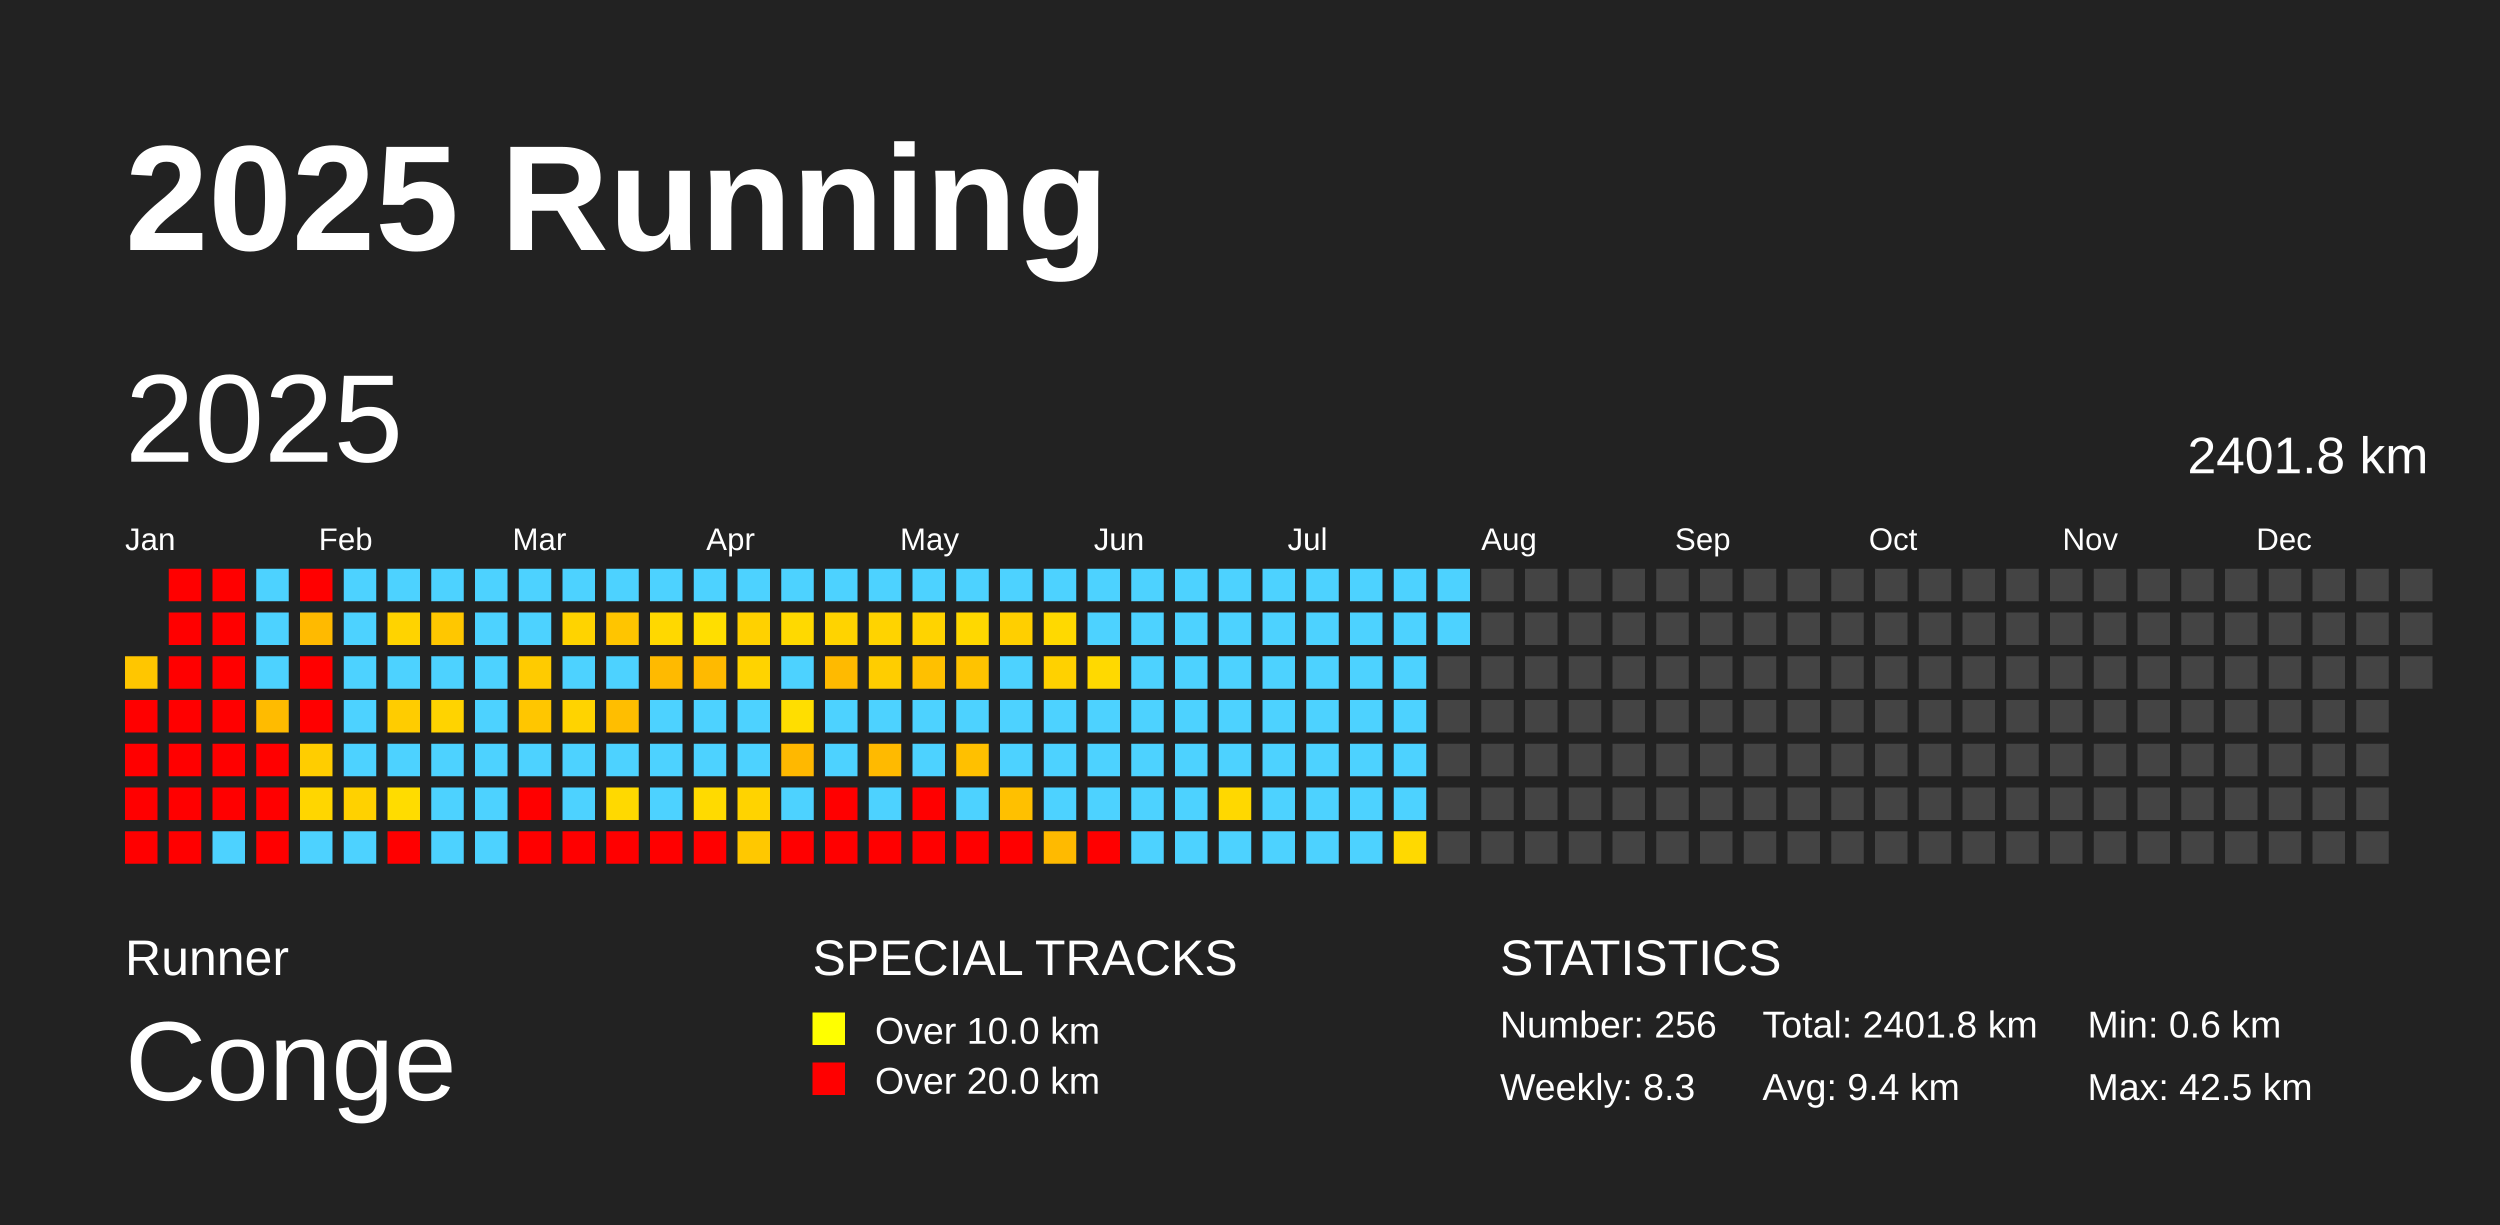
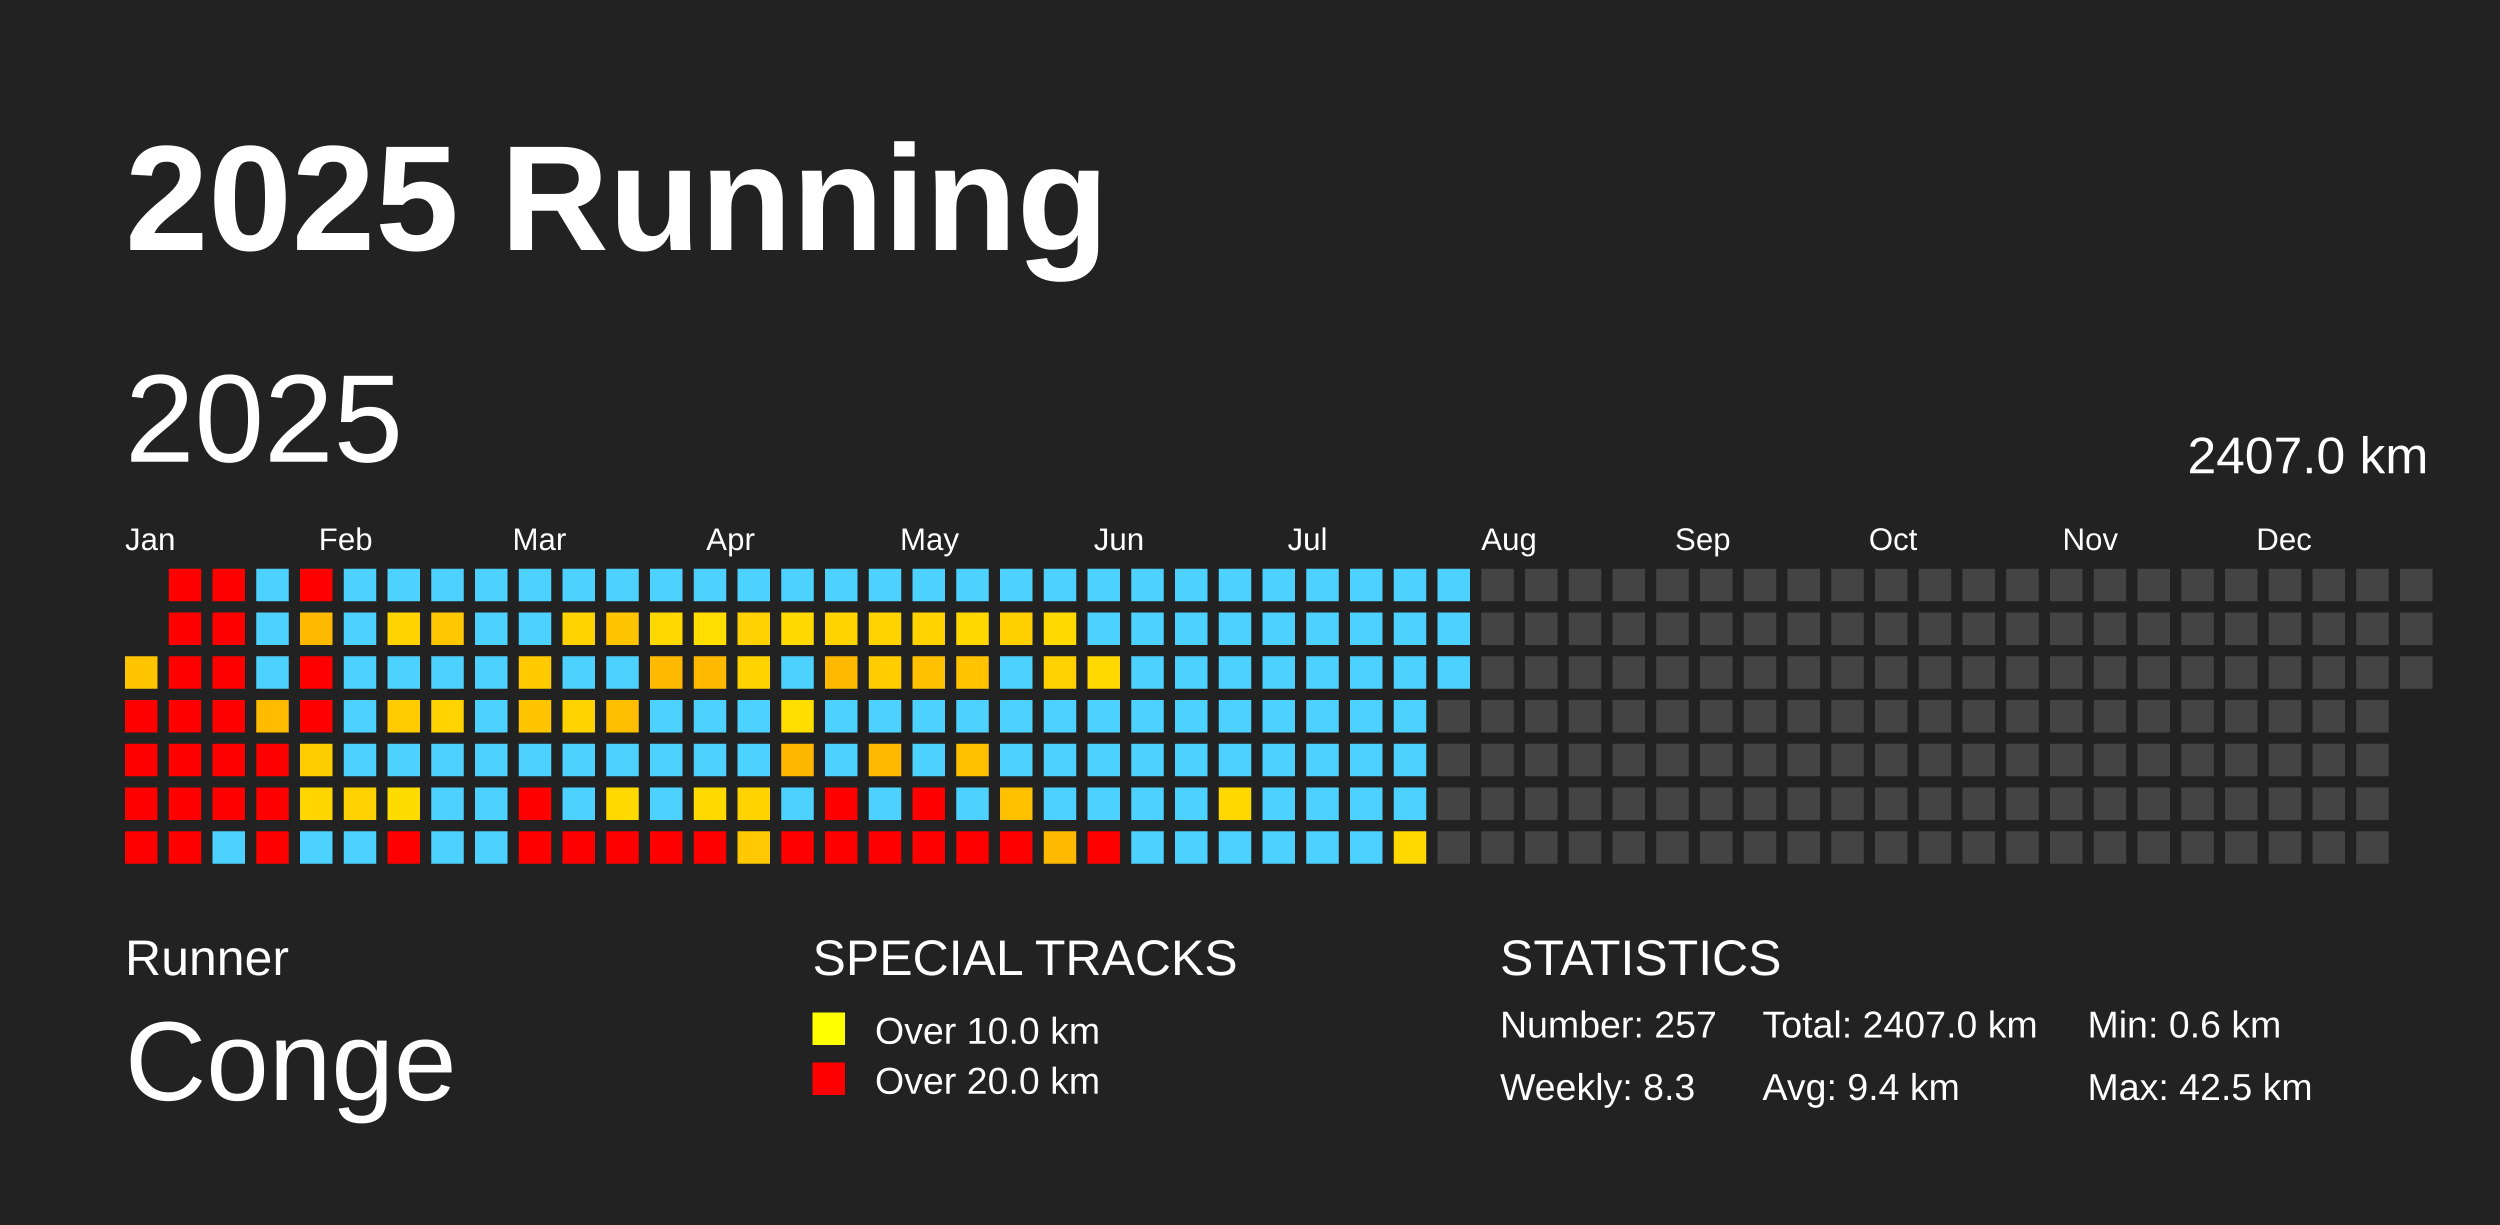
<svg xmlns="http://www.w3.org/2000/svg" baseProfile="full" height="98mm" version="1.1" viewBox="0,0,200,98" width="200mm">
  <defs />
  <rect fill="#222222" height="98" width="200" x="0" y="0" />
  <text fill="#FFFFFF" style="font-size:12px; font-family:Arial; font-weight:bold;" x="10" y="20">2025 Running</text>
  <text fill="#FFFFFF" style="font-size:4px; font-family:Arial" x="10" y="78">Runner</text>
  <text fill="#FFFFFF" style="font-size:9px; font-family:Arial" x="10" y="88">Conge</text>
  <text fill="#FFFFFF" style="font-size:4px; font-family:Arial" x="65" y="78">SPECIAL TRACKS</text>
  <rect fill="yellow" height="2.6" width="2.6" x="65" y="81" />
  <text fill="#FFFFFF" style="font-size:3px; font-family:Arial" x="70" y="83.5">Over 10.0 km</text>
  <rect fill="red" height="2.6" width="2.6" x="65" y="85" />
  <text fill="#FFFFFF" style="font-size:3px; font-family:Arial" x="70" y="87.5">Over 20.0 km</text>
  <text fill="#FFFFFF" style="font-size:4px; font-family:Arial" x="120" y="78">STATISTICS</text>
-   <text fill="#FFFFFF" style="font-size:3px; font-family:Arial" x="120" y="83">Number: 256</text>
+   <text fill="#FFFFFF" style="font-size:3px; font-family:Arial" x="120" y="83">Number: 257</text>
  <text fill="#FFFFFF" style="font-size:3px; font-family:Arial" x="120" y="88">Weekly: 8.3</text>
-   <text fill="#FFFFFF" style="font-size:3px; font-family:Arial" x="141" y="83">Total: 2401.8 km</text>
+   <text fill="#FFFFFF" style="font-size:3px; font-family:Arial" x="141" y="83">Total: 2407.0 km</text>
  <text fill="#FFFFFF" style="font-size:3px; font-family:Arial" x="141" y="88">Avg: 9.4 km</text>
  <text fill="#FFFFFF" style="font-size:3px; font-family:Arial" x="167" y="83">Min: 0.6 km</text>
  <text fill="#FFFFFF" style="font-size:3px; font-family:Arial" x="167" y="88">Max: 42.5 km</text>
  <text dominant-baseline="hanging" fill="#FFFFFF" style="font-size:10.0px; font-family:Arial;" x="10" y="30">2025</text>
-   <text dominant-baseline="hanging" fill="#FFFFFF" style="font-size:4.125px; font-family:Arial;" x="175" y="35">2401.8 km</text>
+   <text dominant-baseline="hanging" fill="#FFFFFF" style="font-size:4.125px; font-family:Arial;" x="175" y="35">2407.0 km</text>
  <text fill="#FFFFFF" style="font-size:2.5px; font-family:Arial" x="10.0" y="44">Jan</text>
  <text fill="#FFFFFF" style="font-size:2.5px; font-family:Arial" x="25.5" y="44">Feb</text>
  <text fill="#FFFFFF" style="font-size:2.5px; font-family:Arial" x="41.0" y="44">Mar</text>
  <text fill="#FFFFFF" style="font-size:2.5px; font-family:Arial" x="56.5" y="44">Apr</text>
  <text fill="#FFFFFF" style="font-size:2.5px; font-family:Arial" x="72.0" y="44">May</text>
  <text fill="#FFFFFF" style="font-size:2.5px; font-family:Arial" x="87.5" y="44">Jun</text>
  <text fill="#FFFFFF" style="font-size:2.5px; font-family:Arial" x="103.0" y="44">Jul</text>
  <text fill="#FFFFFF" style="font-size:2.5px; font-family:Arial" x="118.5" y="44">Aug</text>
  <text fill="#FFFFFF" style="font-size:2.5px; font-family:Arial" x="134.0" y="44">Sep</text>
  <text fill="#FFFFFF" style="font-size:2.5px; font-family:Arial" x="149.5" y="44">Oct</text>
  <text fill="#FFFFFF" style="font-size:2.5px; font-family:Arial" x="165.0" y="44">Nov</text>
  <text fill="#FFFFFF" style="font-size:2.5px; font-family:Arial" x="180.5" y="44">Dec</text>
  <rect fill="#ffc600" height="2.6" width="2.6" x="10.0" y="52.5" />
  <rect fill="red" height="2.6" width="2.6" x="10.0" y="56.0" />
  <rect fill="red" height="2.6" width="2.6" x="10.0" y="59.5" />
  <rect fill="red" height="2.6" width="2.6" x="10.0" y="63.0" />
  <rect fill="red" height="2.6" width="2.6" x="10.0" y="66.5" />
  <rect fill="red" height="2.6" width="2.6" x="13.5" y="45.5" />
  <rect fill="red" height="2.6" width="2.6" x="13.5" y="49.0" />
  <rect fill="red" height="2.6" width="2.6" x="13.5" y="52.5" />
  <rect fill="red" height="2.6" width="2.6" x="13.5" y="56.0" />
  <rect fill="red" height="2.6" width="2.6" x="13.5" y="59.5" />
  <rect fill="red" height="2.6" width="2.6" x="13.5" y="63.0" />
  <rect fill="red" height="2.6" width="2.6" x="13.5" y="66.5" />
  <rect fill="red" height="2.6" width="2.6" x="17.0" y="45.5" />
  <rect fill="red" height="2.6" width="2.6" x="17.0" y="49.0" />
  <rect fill="red" height="2.6" width="2.6" x="17.0" y="52.5" />
  <rect fill="red" height="2.6" width="2.6" x="17.0" y="56.0" />
  <rect fill="red" height="2.6" width="2.6" x="17.0" y="59.5" />
  <rect fill="red" height="2.6" width="2.6" x="17.0" y="63.0" />
  <rect fill="#4dd2ff" height="2.6" width="2.6" x="17.0" y="66.5" />
  <rect fill="#4dd2ff" height="2.6" width="2.6" x="20.5" y="45.5" />
  <rect fill="#4dd2ff" height="2.6" width="2.6" x="20.5" y="49.0" />
  <rect fill="#4dd2ff" height="2.6" width="2.6" x="20.5" y="52.5" />
  <rect fill="#ffbb00" height="2.6" width="2.6" x="20.5" y="56.0" />
  <rect fill="red" height="2.6" width="2.6" x="20.5" y="59.5" />
  <rect fill="red" height="2.6" width="2.6" x="20.5" y="63.0" />
  <rect fill="red" height="2.6" width="2.6" x="20.5" y="66.5" />
  <rect fill="red" height="2.6" width="2.6" x="24.0" y="45.5" />
  <rect fill="#ffba00" height="2.6" width="2.6" x="24.0" y="49.0" />
  <rect fill="red" height="2.6" width="2.6" x="24.0" y="52.5" />
  <rect fill="red" height="2.6" width="2.6" x="24.0" y="56.0" />
  <rect fill="#ffcd00" height="2.6" width="2.6" x="24.0" y="59.5" />
  <rect fill="#ffd600" height="2.6" width="2.6" x="24.0" y="63.0" />
  <rect fill="#4dd2ff" height="2.6" width="2.6" x="24.0" y="66.5" />
  <rect fill="#4dd2ff" height="2.6" width="2.6" x="27.5" y="45.5" />
  <rect fill="#4dd2ff" height="2.6" width="2.6" x="27.5" y="49.0" />
  <rect fill="#4dd2ff" height="2.6" width="2.6" x="27.5" y="52.5" />
  <rect fill="#4dd2ff" height="2.6" width="2.6" x="27.5" y="56.0" />
  <rect fill="#4dd2ff" height="2.6" width="2.6" x="27.5" y="59.5" />
  <rect fill="#ffd100" height="2.6" width="2.6" x="27.5" y="63.0" />
  <rect fill="#4dd2ff" height="2.6" width="2.6" x="27.5" y="66.5" />
  <rect fill="#4dd2ff" height="2.6" width="2.6" x="31.0" y="45.5" />
  <rect fill="#ffd300" height="2.6" width="2.6" x="31.0" y="49.0" />
  <rect fill="#4dd2ff" height="2.6" width="2.6" x="31.0" y="52.5" />
  <rect fill="#ffcc00" height="2.6" width="2.6" x="31.0" y="56.0" />
  <rect fill="#4dd2ff" height="2.6" width="2.6" x="31.0" y="59.5" />
  <rect fill="#ffdc00" height="2.6" width="2.6" x="31.0" y="63.0" />
  <rect fill="red" height="2.6" width="2.6" x="31.0" y="66.5" />
  <rect fill="#4dd2ff" height="2.6" width="2.6" x="34.5" y="45.5" />
  <rect fill="#ffc700" height="2.6" width="2.6" x="34.5" y="49.0" />
  <rect fill="#4dd2ff" height="2.6" width="2.6" x="34.5" y="52.5" />
  <rect fill="#ffd300" height="2.6" width="2.6" x="34.5" y="56.0" />
  <rect fill="#4dd2ff" height="2.6" width="2.6" x="34.5" y="59.5" />
  <rect fill="#4dd2ff" height="2.6" width="2.6" x="34.5" y="63.0" />
  <rect fill="#4dd2ff" height="2.6" width="2.6" x="34.5" y="66.5" />
  <rect fill="#4dd2ff" height="2.6" width="2.6" x="38.0" y="45.5" />
  <rect fill="#4dd2ff" height="2.6" width="2.6" x="38.0" y="49.0" />
  <rect fill="#4dd2ff" height="2.6" width="2.6" x="38.0" y="52.5" />
  <rect fill="#4dd2ff" height="2.6" width="2.6" x="38.0" y="56.0" />
  <rect fill="#4dd2ff" height="2.6" width="2.6" x="38.0" y="59.5" />
  <rect fill="#4dd2ff" height="2.6" width="2.6" x="38.0" y="63.0" />
  <rect fill="#4dd2ff" height="2.6" width="2.6" x="38.0" y="66.5" />
  <rect fill="#4dd2ff" height="2.6" width="2.6" x="41.5" y="45.5" />
  <rect fill="#4dd2ff" height="2.6" width="2.6" x="41.5" y="49.0" />
  <rect fill="#ffcb00" height="2.6" width="2.6" x="41.5" y="52.5" />
  <rect fill="#ffc600" height="2.6" width="2.6" x="41.5" y="56.0" />
  <rect fill="#4dd2ff" height="2.6" width="2.6" x="41.5" y="59.5" />
  <rect fill="red" height="2.6" width="2.6" x="41.5" y="63.0" />
  <rect fill="red" height="2.6" width="2.6" x="41.5" y="66.5" />
  <rect fill="#4dd2ff" height="2.6" width="2.6" x="45.0" y="45.5" />
  <rect fill="#ffd300" height="2.6" width="2.6" x="45.0" y="49.0" />
  <rect fill="#4dd2ff" height="2.6" width="2.6" x="45.0" y="52.5" />
  <rect fill="#ffd300" height="2.6" width="2.6" x="45.0" y="56.0" />
  <rect fill="#4dd2ff" height="2.6" width="2.6" x="45.0" y="59.5" />
  <rect fill="#4dd2ff" height="2.6" width="2.6" x="45.0" y="63.0" />
  <rect fill="red" height="2.6" width="2.6" x="45.0" y="66.5" />
  <rect fill="#4dd2ff" height="2.6" width="2.6" x="48.5" y="45.5" />
  <rect fill="#ffc500" height="2.6" width="2.6" x="48.5" y="49.0" />
  <rect fill="#4dd2ff" height="2.6" width="2.6" x="48.5" y="52.5" />
  <rect fill="#ffbe00" height="2.6" width="2.6" x="48.5" y="56.0" />
  <rect fill="#4dd2ff" height="2.6" width="2.6" x="48.5" y="59.5" />
  <rect fill="#ffd900" height="2.6" width="2.6" x="48.5" y="63.0" />
  <rect fill="red" height="2.6" width="2.6" x="48.5" y="66.5" />
  <rect fill="#4dd2ff" height="2.6" width="2.6" x="52.0" y="45.5" />
  <rect fill="#ffd800" height="2.6" width="2.6" x="52.0" y="49.0" />
  <rect fill="#ffba00" height="2.6" width="2.6" x="52.0" y="52.5" />
  <rect fill="#4dd2ff" height="2.6" width="2.6" x="52.0" y="56.0" />
  <rect fill="#4dd2ff" height="2.6" width="2.6" x="52.0" y="59.5" />
  <rect fill="#4dd2ff" height="2.6" width="2.6" x="52.0" y="63.0" />
  <rect fill="red" height="2.6" width="2.6" x="52.0" y="66.5" />
  <rect fill="#4dd2ff" height="2.6" width="2.6" x="55.5" y="45.5" />
  <rect fill="#ffde00" height="2.6" width="2.6" x="55.5" y="49.0" />
  <rect fill="#ffba00" height="2.6" width="2.6" x="55.5" y="52.5" />
  <rect fill="#4dd2ff" height="2.6" width="2.6" x="55.5" y="56.0" />
  <rect fill="#4dd2ff" height="2.6" width="2.6" x="55.5" y="59.5" />
  <rect fill="#ffda00" height="2.6" width="2.6" x="55.5" y="63.0" />
  <rect fill="red" height="2.6" width="2.6" x="55.5" y="66.5" />
  <rect fill="#4dd2ff" height="2.6" width="2.6" x="59.0" y="45.5" />
  <rect fill="#ffd100" height="2.6" width="2.6" x="59.0" y="49.0" />
  <rect fill="#ffd300" height="2.6" width="2.6" x="59.0" y="52.5" />
  <rect fill="#4dd2ff" height="2.6" width="2.6" x="59.0" y="56.0" />
  <rect fill="#4dd2ff" height="2.6" width="2.6" x="59.0" y="59.5" />
  <rect fill="#ffd300" height="2.6" width="2.6" x="59.0" y="63.0" />
  <rect fill="#ffc800" height="2.6" width="2.6" x="59.0" y="66.5" />
  <rect fill="#4dd2ff" height="2.6" width="2.6" x="62.5" y="45.5" />
  <rect fill="#ffd900" height="2.6" width="2.6" x="62.5" y="49.0" />
  <rect fill="#4dd2ff" height="2.6" width="2.6" x="62.5" y="52.5" />
  <rect fill="#ffde00" height="2.6" width="2.6" x="62.5" y="56.0" />
  <rect fill="#ffb800" height="2.6" width="2.6" x="62.5" y="59.5" />
  <rect fill="#4dd2ff" height="2.6" width="2.6" x="62.5" y="63.0" />
  <rect fill="red" height="2.6" width="2.6" x="62.5" y="66.5" />
  <rect fill="#4dd2ff" height="2.6" width="2.6" x="66.0" y="45.5" />
  <rect fill="#ffd300" height="2.6" width="2.6" x="66.0" y="49.0" />
  <rect fill="#ffba00" height="2.6" width="2.6" x="66.0" y="52.5" />
  <rect fill="#4dd2ff" height="2.6" width="2.6" x="66.0" y="56.0" />
  <rect fill="#4dd2ff" height="2.6" width="2.6" x="66.0" y="59.5" />
  <rect fill="red" height="2.6" width="2.6" x="66.0" y="63.0" />
  <rect fill="red" height="2.6" width="2.6" x="66.0" y="66.5" />
  <rect fill="#4dd2ff" height="2.6" width="2.6" x="69.5" y="45.5" />
  <rect fill="#ffd300" height="2.6" width="2.6" x="69.5" y="49.0" />
  <rect fill="#ffcd00" height="2.6" width="2.6" x="69.5" y="52.5" />
  <rect fill="#4dd2ff" height="2.6" width="2.6" x="69.5" y="56.0" />
  <rect fill="#ffba00" height="2.6" width="2.6" x="69.5" y="59.5" />
  <rect fill="#4dd2ff" height="2.6" width="2.6" x="69.5" y="63.0" />
  <rect fill="red" height="2.6" width="2.6" x="69.5" y="66.5" />
  <rect fill="#4dd2ff" height="2.6" width="2.6" x="73.0" y="45.5" />
  <rect fill="#ffd300" height="2.6" width="2.6" x="73.0" y="49.0" />
  <rect fill="#ffc000" height="2.6" width="2.6" x="73.0" y="52.5" />
  <rect fill="#4dd2ff" height="2.6" width="2.6" x="73.0" y="56.0" />
  <rect fill="#4dd2ff" height="2.6" width="2.6" x="73.0" y="59.5" />
  <rect fill="red" height="2.6" width="2.6" x="73.0" y="63.0" />
  <rect fill="red" height="2.6" width="2.6" x="73.0" y="66.5" />
  <rect fill="#4dd2ff" height="2.6" width="2.6" x="76.5" y="45.5" />
  <rect fill="#ffd800" height="2.6" width="2.6" x="76.5" y="49.0" />
  <rect fill="#ffc300" height="2.6" width="2.6" x="76.5" y="52.5" />
  <rect fill="#4dd2ff" height="2.6" width="2.6" x="76.5" y="56.0" />
  <rect fill="#ffc000" height="2.6" width="2.6" x="76.5" y="59.5" />
  <rect fill="#4dd2ff" height="2.6" width="2.6" x="76.5" y="63.0" />
  <rect fill="red" height="2.6" width="2.6" x="76.5" y="66.5" />
  <rect fill="#4dd2ff" height="2.6" width="2.6" x="80.0" y="45.5" />
  <rect fill="#ffcf00" height="2.6" width="2.6" x="80.0" y="49.0" />
  <rect fill="#4dd2ff" height="2.6" width="2.6" x="80.0" y="52.5" />
  <rect fill="#4dd2ff" height="2.6" width="2.6" x="80.0" y="56.0" />
  <rect fill="#4dd2ff" height="2.6" width="2.6" x="80.0" y="59.5" />
  <rect fill="#ffc000" height="2.6" width="2.6" x="80.0" y="63.0" />
  <rect fill="red" height="2.6" width="2.6" x="80.0" y="66.5" />
  <rect fill="#4dd2ff" height="2.6" width="2.6" x="83.5" y="45.5" />
  <rect fill="#ffd900" height="2.6" width="2.6" x="83.5" y="49.0" />
  <rect fill="#ffd100" height="2.6" width="2.6" x="83.5" y="52.5" />
  <rect fill="#4dd2ff" height="2.6" width="2.6" x="83.5" y="56.0" />
  <rect fill="#4dd2ff" height="2.6" width="2.6" x="83.5" y="59.5" />
  <rect fill="#4dd2ff" height="2.6" width="2.6" x="83.5" y="63.0" />
  <rect fill="#ffba00" height="2.6" width="2.6" x="83.5" y="66.5" />
  <rect fill="#4dd2ff" height="2.6" width="2.6" x="87.0" y="45.5" />
  <rect fill="#4dd2ff" height="2.6" width="2.6" x="87.0" y="49.0" />
  <rect fill="#ffd900" height="2.6" width="2.6" x="87.0" y="52.5" />
  <rect fill="#4dd2ff" height="2.6" width="2.6" x="87.0" y="56.0" />
  <rect fill="#4dd2ff" height="2.6" width="2.6" x="87.0" y="59.5" />
  <rect fill="#4dd2ff" height="2.6" width="2.6" x="87.0" y="63.0" />
  <rect fill="red" height="2.6" width="2.6" x="87.0" y="66.5" />
  <rect fill="#4dd2ff" height="2.6" width="2.6" x="90.5" y="45.5" />
  <rect fill="#4dd2ff" height="2.6" width="2.6" x="90.5" y="49.0" />
  <rect fill="#4dd2ff" height="2.6" width="2.6" x="90.5" y="52.5" />
  <rect fill="#4dd2ff" height="2.6" width="2.6" x="90.5" y="56.0" />
  <rect fill="#4dd2ff" height="2.6" width="2.6" x="90.5" y="59.5" />
  <rect fill="#4dd2ff" height="2.6" width="2.6" x="90.5" y="63.0" />
  <rect fill="#4dd2ff" height="2.6" width="2.6" x="90.5" y="66.5" />
  <rect fill="#4dd2ff" height="2.6" width="2.6" x="94.0" y="45.5" />
  <rect fill="#4dd2ff" height="2.6" width="2.6" x="94.0" y="49.0" />
  <rect fill="#4dd2ff" height="2.6" width="2.6" x="94.0" y="52.5" />
  <rect fill="#4dd2ff" height="2.6" width="2.6" x="94.0" y="56.0" />
  <rect fill="#4dd2ff" height="2.6" width="2.6" x="94.0" y="59.5" />
  <rect fill="#4dd2ff" height="2.6" width="2.6" x="94.0" y="63.0" />
  <rect fill="#4dd2ff" height="2.6" width="2.6" x="94.0" y="66.5" />
  <rect fill="#4dd2ff" height="2.6" width="2.6" x="97.5" y="45.5" />
  <rect fill="#4dd2ff" height="2.6" width="2.6" x="97.5" y="49.0" />
  <rect fill="#4dd2ff" height="2.6" width="2.6" x="97.5" y="52.5" />
  <rect fill="#4dd2ff" height="2.6" width="2.6" x="97.5" y="56.0" />
  <rect fill="#4dd2ff" height="2.6" width="2.6" x="97.5" y="59.5" />
  <rect fill="#ffd800" height="2.6" width="2.6" x="97.5" y="63.0" />
  <rect fill="#4dd2ff" height="2.6" width="2.6" x="97.5" y="66.5" />
  <rect fill="#4dd2ff" height="2.6" width="2.6" x="101.0" y="45.5" />
  <rect fill="#4dd2ff" height="2.6" width="2.6" x="101.0" y="49.0" />
  <rect fill="#4dd2ff" height="2.6" width="2.6" x="101.0" y="52.5" />
  <rect fill="#4dd2ff" height="2.6" width="2.6" x="101.0" y="56.0" />
  <rect fill="#4dd2ff" height="2.6" width="2.6" x="101.0" y="59.5" />
  <rect fill="#4dd2ff" height="2.6" width="2.6" x="101.0" y="63.0" />
  <rect fill="#4dd2ff" height="2.6" width="2.6" x="101.0" y="66.5" />
  <rect fill="#4dd2ff" height="2.6" width="2.6" x="104.5" y="45.5" />
  <rect fill="#4dd2ff" height="2.6" width="2.6" x="104.5" y="49.0" />
  <rect fill="#4dd2ff" height="2.6" width="2.6" x="104.5" y="52.5" />
  <rect fill="#4dd2ff" height="2.6" width="2.6" x="104.5" y="56.0" />
  <rect fill="#4dd2ff" height="2.6" width="2.6" x="104.5" y="59.5" />
  <rect fill="#4dd2ff" height="2.6" width="2.6" x="104.5" y="63.0" />
  <rect fill="#4dd2ff" height="2.6" width="2.6" x="104.5" y="66.5" />
  <rect fill="#4dd2ff" height="2.6" width="2.6" x="108.0" y="45.5" />
  <rect fill="#4dd2ff" height="2.6" width="2.6" x="108.0" y="49.0" />
  <rect fill="#4dd2ff" height="2.6" width="2.6" x="108.0" y="52.5" />
  <rect fill="#4dd2ff" height="2.6" width="2.6" x="108.0" y="56.0" />
  <rect fill="#4dd2ff" height="2.6" width="2.6" x="108.0" y="59.5" />
  <rect fill="#4dd2ff" height="2.6" width="2.6" x="108.0" y="63.0" />
  <rect fill="#4dd2ff" height="2.6" width="2.6" x="108.0" y="66.5" />
  <rect fill="#4dd2ff" height="2.6" width="2.6" x="111.5" y="45.5" />
  <rect fill="#4dd2ff" height="2.6" width="2.6" x="111.5" y="49.0" />
  <rect fill="#4dd2ff" height="2.6" width="2.6" x="111.5" y="52.5" />
  <rect fill="#4dd2ff" height="2.6" width="2.6" x="111.5" y="56.0" />
  <rect fill="#4dd2ff" height="2.6" width="2.6" x="111.5" y="59.5" />
  <rect fill="#4dd2ff" height="2.6" width="2.6" x="111.5" y="63.0" />
  <rect fill="#ffd900" height="2.6" width="2.6" x="111.5" y="66.5" />
  <rect fill="#4dd2ff" height="2.6" width="2.6" x="115.0" y="45.5" />
  <rect fill="#4dd2ff" height="2.6" width="2.6" x="115.0" y="49.0" />
-   <rect fill="#444444" height="2.6" width="2.6" x="115.0" y="52.5" />
+   <rect fill="#4dd2ff" height="2.6" width="2.6" x="115.0" y="52.5" />
  <rect fill="#444444" height="2.6" width="2.6" x="115.0" y="56.0" />
  <rect fill="#444444" height="2.6" width="2.6" x="115.0" y="59.5" />
  <rect fill="#444444" height="2.6" width="2.6" x="115.0" y="63.0" />
  <rect fill="#444444" height="2.6" width="2.6" x="115.0" y="66.5" />
  <rect fill="#444444" height="2.6" width="2.6" x="118.5" y="45.5" />
  <rect fill="#444444" height="2.6" width="2.6" x="118.5" y="49.0" />
  <rect fill="#444444" height="2.6" width="2.6" x="118.5" y="52.5" />
  <rect fill="#444444" height="2.6" width="2.6" x="118.5" y="56.0" />
  <rect fill="#444444" height="2.6" width="2.6" x="118.5" y="59.5" />
  <rect fill="#444444" height="2.6" width="2.6" x="118.5" y="63.0" />
  <rect fill="#444444" height="2.6" width="2.6" x="118.5" y="66.5" />
  <rect fill="#444444" height="2.6" width="2.6" x="122.0" y="45.5" />
  <rect fill="#444444" height="2.6" width="2.6" x="122.0" y="49.0" />
  <rect fill="#444444" height="2.6" width="2.6" x="122.0" y="52.5" />
  <rect fill="#444444" height="2.6" width="2.6" x="122.0" y="56.0" />
  <rect fill="#444444" height="2.6" width="2.6" x="122.0" y="59.5" />
  <rect fill="#444444" height="2.6" width="2.6" x="122.0" y="63.0" />
  <rect fill="#444444" height="2.6" width="2.6" x="122.0" y="66.5" />
  <rect fill="#444444" height="2.6" width="2.6" x="125.5" y="45.5" />
  <rect fill="#444444" height="2.6" width="2.6" x="125.5" y="49.0" />
  <rect fill="#444444" height="2.6" width="2.6" x="125.5" y="52.5" />
  <rect fill="#444444" height="2.6" width="2.6" x="125.5" y="56.0" />
  <rect fill="#444444" height="2.6" width="2.6" x="125.5" y="59.5" />
  <rect fill="#444444" height="2.6" width="2.6" x="125.5" y="63.0" />
  <rect fill="#444444" height="2.6" width="2.6" x="125.5" y="66.5" />
  <rect fill="#444444" height="2.6" width="2.6" x="129.0" y="45.5" />
  <rect fill="#444444" height="2.6" width="2.6" x="129.0" y="49.0" />
  <rect fill="#444444" height="2.6" width="2.6" x="129.0" y="52.5" />
  <rect fill="#444444" height="2.6" width="2.6" x="129.0" y="56.0" />
  <rect fill="#444444" height="2.6" width="2.6" x="129.0" y="59.5" />
  <rect fill="#444444" height="2.6" width="2.6" x="129.0" y="63.0" />
  <rect fill="#444444" height="2.6" width="2.6" x="129.0" y="66.5" />
  <rect fill="#444444" height="2.6" width="2.6" x="132.5" y="45.5" />
  <rect fill="#444444" height="2.6" width="2.6" x="132.5" y="49.0" />
  <rect fill="#444444" height="2.6" width="2.6" x="132.5" y="52.5" />
  <rect fill="#444444" height="2.6" width="2.6" x="132.5" y="56.0" />
  <rect fill="#444444" height="2.6" width="2.6" x="132.5" y="59.5" />
  <rect fill="#444444" height="2.6" width="2.6" x="132.5" y="63.0" />
  <rect fill="#444444" height="2.6" width="2.6" x="132.5" y="66.5" />
  <rect fill="#444444" height="2.6" width="2.6" x="136.0" y="45.5" />
  <rect fill="#444444" height="2.6" width="2.6" x="136.0" y="49.0" />
  <rect fill="#444444" height="2.6" width="2.6" x="136.0" y="52.5" />
  <rect fill="#444444" height="2.6" width="2.6" x="136.0" y="56.0" />
  <rect fill="#444444" height="2.6" width="2.6" x="136.0" y="59.5" />
  <rect fill="#444444" height="2.6" width="2.6" x="136.0" y="63.0" />
  <rect fill="#444444" height="2.6" width="2.6" x="136.0" y="66.5" />
  <rect fill="#444444" height="2.6" width="2.6" x="139.5" y="45.5" />
  <rect fill="#444444" height="2.6" width="2.6" x="139.5" y="49.0" />
  <rect fill="#444444" height="2.6" width="2.6" x="139.5" y="52.5" />
  <rect fill="#444444" height="2.6" width="2.6" x="139.5" y="56.0" />
  <rect fill="#444444" height="2.6" width="2.6" x="139.5" y="59.5" />
  <rect fill="#444444" height="2.6" width="2.6" x="139.5" y="63.0" />
  <rect fill="#444444" height="2.6" width="2.6" x="139.5" y="66.5" />
  <rect fill="#444444" height="2.6" width="2.6" x="143.0" y="45.5" />
  <rect fill="#444444" height="2.6" width="2.6" x="143.0" y="49.0" />
  <rect fill="#444444" height="2.6" width="2.6" x="143.0" y="52.5" />
  <rect fill="#444444" height="2.6" width="2.6" x="143.0" y="56.0" />
  <rect fill="#444444" height="2.6" width="2.6" x="143.0" y="59.5" />
  <rect fill="#444444" height="2.6" width="2.6" x="143.0" y="63.0" />
  <rect fill="#444444" height="2.6" width="2.6" x="143.0" y="66.5" />
  <rect fill="#444444" height="2.6" width="2.6" x="146.5" y="45.5" />
  <rect fill="#444444" height="2.6" width="2.6" x="146.5" y="49.0" />
  <rect fill="#444444" height="2.6" width="2.6" x="146.5" y="52.5" />
  <rect fill="#444444" height="2.6" width="2.6" x="146.5" y="56.0" />
  <rect fill="#444444" height="2.6" width="2.6" x="146.5" y="59.5" />
  <rect fill="#444444" height="2.6" width="2.6" x="146.5" y="63.0" />
  <rect fill="#444444" height="2.6" width="2.6" x="146.5" y="66.5" />
  <rect fill="#444444" height="2.6" width="2.6" x="150.0" y="45.5" />
  <rect fill="#444444" height="2.6" width="2.6" x="150.0" y="49.0" />
  <rect fill="#444444" height="2.6" width="2.6" x="150.0" y="52.5" />
  <rect fill="#444444" height="2.6" width="2.6" x="150.0" y="56.0" />
  <rect fill="#444444" height="2.6" width="2.6" x="150.0" y="59.5" />
  <rect fill="#444444" height="2.6" width="2.6" x="150.0" y="63.0" />
  <rect fill="#444444" height="2.6" width="2.6" x="150.0" y="66.5" />
  <rect fill="#444444" height="2.6" width="2.6" x="153.5" y="45.5" />
  <rect fill="#444444" height="2.6" width="2.6" x="153.5" y="49.0" />
  <rect fill="#444444" height="2.6" width="2.6" x="153.5" y="52.5" />
  <rect fill="#444444" height="2.6" width="2.6" x="153.5" y="56.0" />
  <rect fill="#444444" height="2.6" width="2.6" x="153.5" y="59.5" />
  <rect fill="#444444" height="2.6" width="2.6" x="153.5" y="63.0" />
  <rect fill="#444444" height="2.6" width="2.6" x="153.5" y="66.5" />
  <rect fill="#444444" height="2.6" width="2.6" x="157.0" y="45.5" />
  <rect fill="#444444" height="2.6" width="2.6" x="157.0" y="49.0" />
  <rect fill="#444444" height="2.6" width="2.6" x="157.0" y="52.5" />
  <rect fill="#444444" height="2.6" width="2.6" x="157.0" y="56.0" />
  <rect fill="#444444" height="2.6" width="2.6" x="157.0" y="59.5" />
  <rect fill="#444444" height="2.6" width="2.6" x="157.0" y="63.0" />
  <rect fill="#444444" height="2.6" width="2.6" x="157.0" y="66.5" />
  <rect fill="#444444" height="2.6" width="2.6" x="160.5" y="45.5" />
  <rect fill="#444444" height="2.6" width="2.6" x="160.5" y="49.0" />
  <rect fill="#444444" height="2.6" width="2.6" x="160.5" y="52.5" />
  <rect fill="#444444" height="2.6" width="2.6" x="160.5" y="56.0" />
  <rect fill="#444444" height="2.6" width="2.6" x="160.5" y="59.5" />
  <rect fill="#444444" height="2.6" width="2.6" x="160.5" y="63.0" />
  <rect fill="#444444" height="2.6" width="2.6" x="160.5" y="66.5" />
  <rect fill="#444444" height="2.6" width="2.6" x="164.0" y="45.5" />
  <rect fill="#444444" height="2.6" width="2.6" x="164.0" y="49.0" />
  <rect fill="#444444" height="2.6" width="2.6" x="164.0" y="52.5" />
  <rect fill="#444444" height="2.6" width="2.6" x="164.0" y="56.0" />
  <rect fill="#444444" height="2.6" width="2.6" x="164.0" y="59.5" />
  <rect fill="#444444" height="2.6" width="2.6" x="164.0" y="63.0" />
  <rect fill="#444444" height="2.6" width="2.6" x="164.0" y="66.5" />
  <rect fill="#444444" height="2.6" width="2.6" x="167.5" y="45.5" />
  <rect fill="#444444" height="2.6" width="2.6" x="167.5" y="49.0" />
  <rect fill="#444444" height="2.6" width="2.6" x="167.5" y="52.5" />
  <rect fill="#444444" height="2.6" width="2.6" x="167.5" y="56.0" />
  <rect fill="#444444" height="2.6" width="2.6" x="167.5" y="59.5" />
  <rect fill="#444444" height="2.6" width="2.6" x="167.5" y="63.0" />
  <rect fill="#444444" height="2.6" width="2.6" x="167.5" y="66.5" />
  <rect fill="#444444" height="2.6" width="2.6" x="171.0" y="45.5" />
  <rect fill="#444444" height="2.6" width="2.6" x="171.0" y="49.0" />
  <rect fill="#444444" height="2.6" width="2.6" x="171.0" y="52.5" />
  <rect fill="#444444" height="2.6" width="2.6" x="171.0" y="56.0" />
  <rect fill="#444444" height="2.6" width="2.6" x="171.0" y="59.5" />
  <rect fill="#444444" height="2.6" width="2.6" x="171.0" y="63.0" />
  <rect fill="#444444" height="2.6" width="2.6" x="171.0" y="66.5" />
  <rect fill="#444444" height="2.6" width="2.6" x="174.5" y="45.5" />
  <rect fill="#444444" height="2.6" width="2.6" x="174.5" y="49.0" />
  <rect fill="#444444" height="2.6" width="2.6" x="174.5" y="52.5" />
  <rect fill="#444444" height="2.6" width="2.6" x="174.5" y="56.0" />
  <rect fill="#444444" height="2.6" width="2.6" x="174.5" y="59.5" />
  <rect fill="#444444" height="2.6" width="2.6" x="174.5" y="63.0" />
  <rect fill="#444444" height="2.6" width="2.6" x="174.5" y="66.5" />
  <rect fill="#444444" height="2.6" width="2.6" x="178.0" y="45.5" />
  <rect fill="#444444" height="2.6" width="2.6" x="178.0" y="49.0" />
  <rect fill="#444444" height="2.6" width="2.6" x="178.0" y="52.5" />
  <rect fill="#444444" height="2.6" width="2.6" x="178.0" y="56.0" />
  <rect fill="#444444" height="2.6" width="2.6" x="178.0" y="59.5" />
  <rect fill="#444444" height="2.6" width="2.6" x="178.0" y="63.0" />
  <rect fill="#444444" height="2.6" width="2.6" x="178.0" y="66.5" />
  <rect fill="#444444" height="2.6" width="2.6" x="181.5" y="45.5" />
  <rect fill="#444444" height="2.6" width="2.6" x="181.5" y="49.0" />
  <rect fill="#444444" height="2.6" width="2.6" x="181.5" y="52.5" />
  <rect fill="#444444" height="2.6" width="2.6" x="181.5" y="56.0" />
  <rect fill="#444444" height="2.6" width="2.6" x="181.5" y="59.5" />
  <rect fill="#444444" height="2.6" width="2.6" x="181.5" y="63.0" />
  <rect fill="#444444" height="2.6" width="2.6" x="181.5" y="66.5" />
  <rect fill="#444444" height="2.6" width="2.6" x="185.0" y="45.5" />
  <rect fill="#444444" height="2.6" width="2.6" x="185.0" y="49.0" />
  <rect fill="#444444" height="2.6" width="2.6" x="185.0" y="52.5" />
  <rect fill="#444444" height="2.6" width="2.6" x="185.0" y="56.0" />
  <rect fill="#444444" height="2.6" width="2.6" x="185.0" y="59.5" />
  <rect fill="#444444" height="2.6" width="2.6" x="185.0" y="63.0" />
  <rect fill="#444444" height="2.6" width="2.6" x="185.0" y="66.5" />
  <rect fill="#444444" height="2.6" width="2.6" x="188.5" y="45.5" />
  <rect fill="#444444" height="2.6" width="2.6" x="188.5" y="49.0" />
  <rect fill="#444444" height="2.6" width="2.6" x="188.5" y="52.5" />
  <rect fill="#444444" height="2.6" width="2.6" x="188.5" y="56.0" />
  <rect fill="#444444" height="2.6" width="2.6" x="188.5" y="59.5" />
  <rect fill="#444444" height="2.6" width="2.6" x="188.5" y="63.0" />
  <rect fill="#444444" height="2.6" width="2.6" x="188.5" y="66.5" />
  <rect fill="#444444" height="2.6" width="2.6" x="192.0" y="45.5" />
  <rect fill="#444444" height="2.6" width="2.6" x="192.0" y="49.0" />
  <rect fill="#444444" height="2.6" width="2.6" x="192.0" y="52.5" />
</svg>
